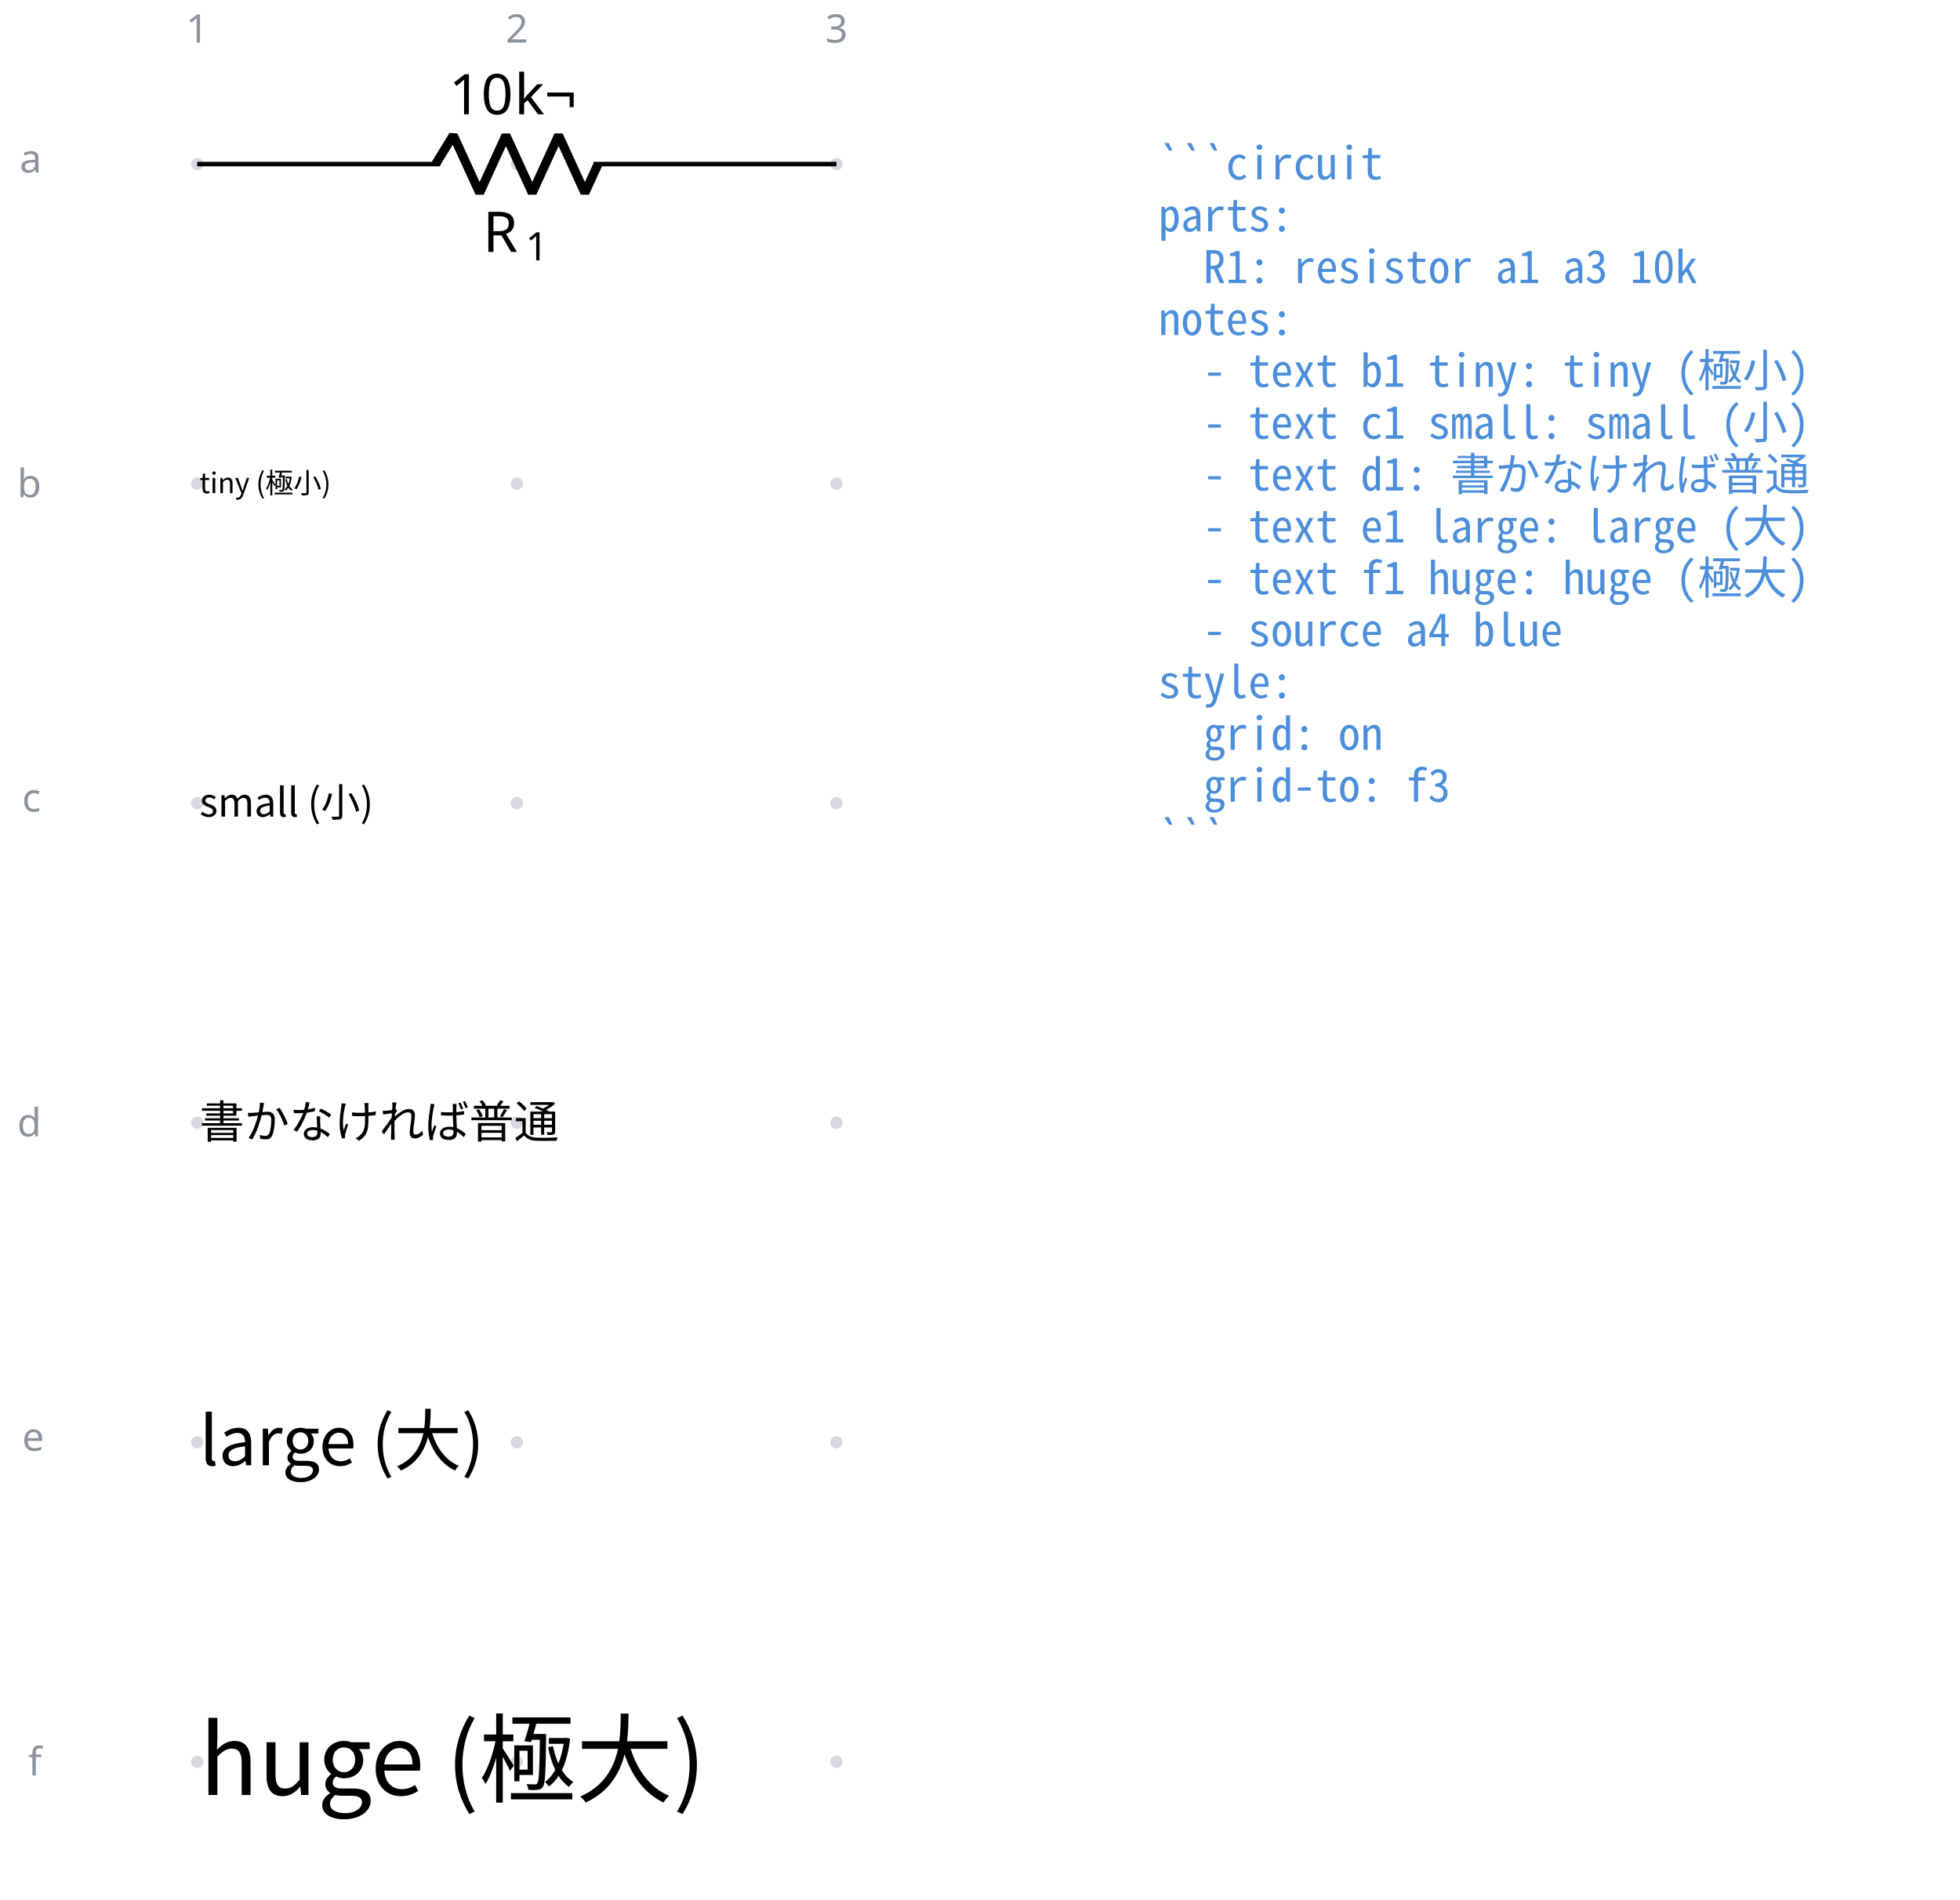
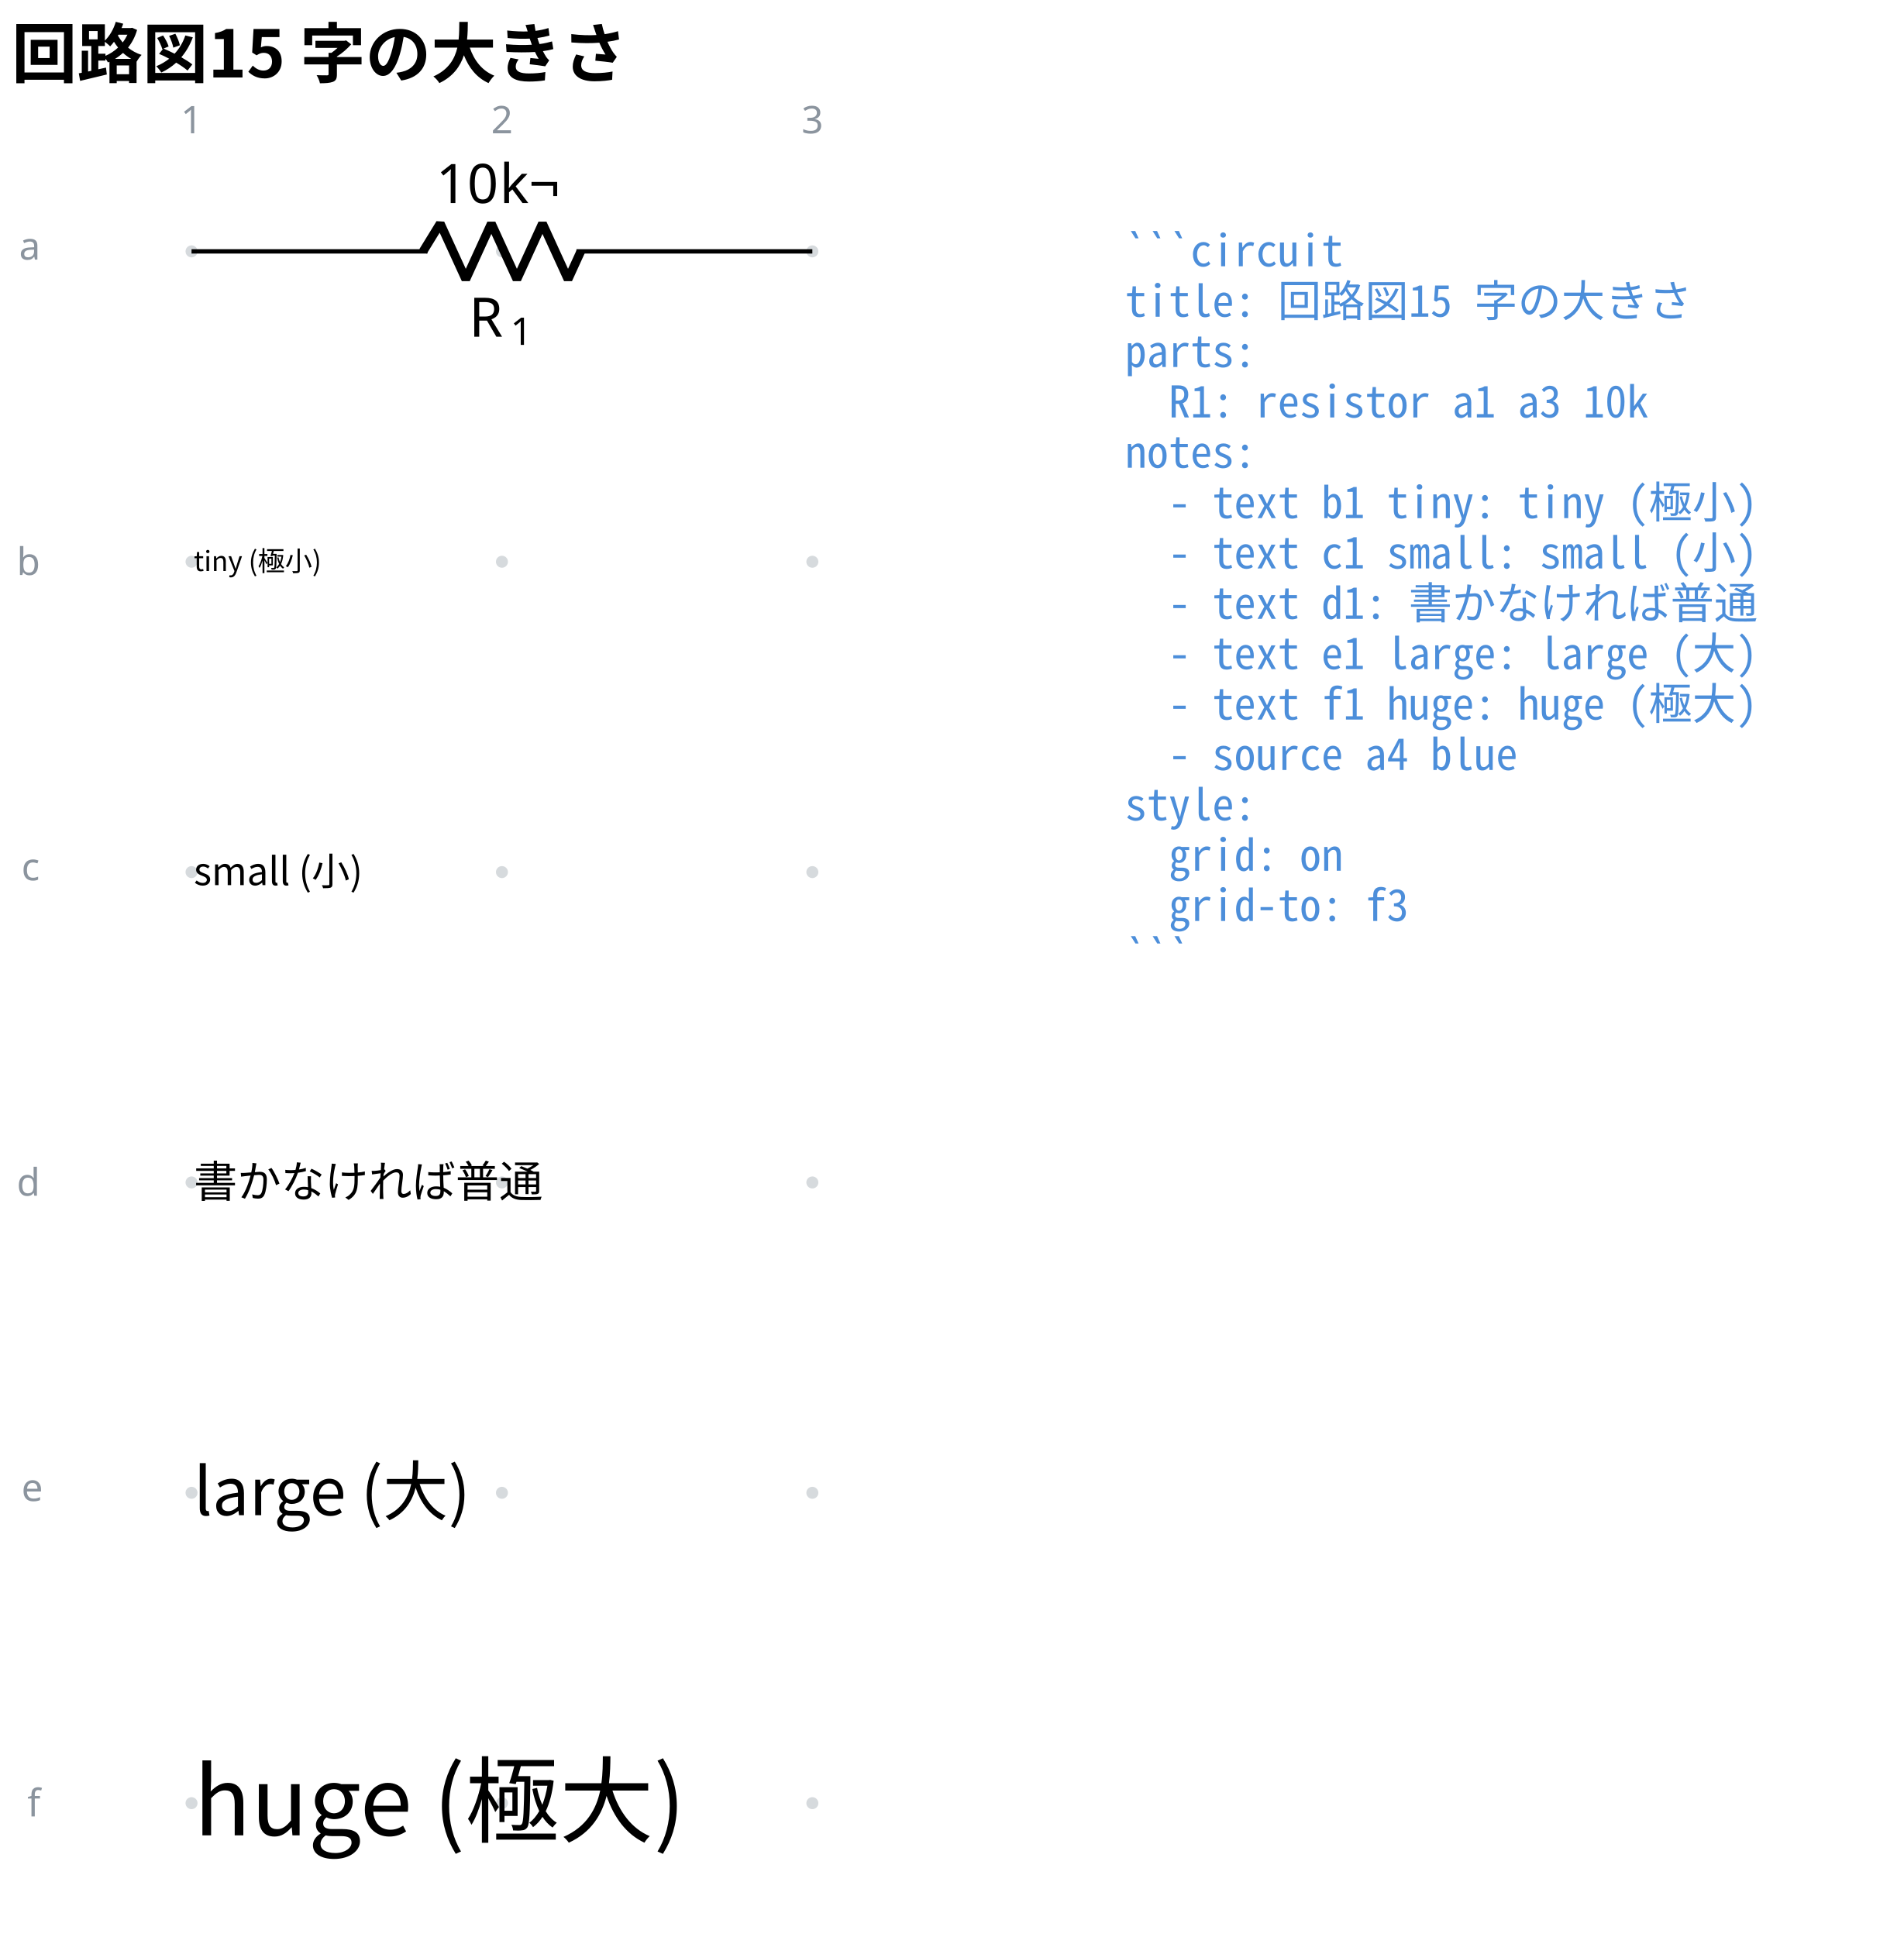
- <svg xmlns="http://www.w3.org/2000/svg" data-circuit-fence="0.1.0" fill="currentColor" width="465.281" height="451.048" viewBox="-72 -72 348.96 338.286">
+ <svg xmlns="http://www.w3.org/2000/svg" data-circuit-fence="0.1.0" fill="currentColor" width="465.281" height="473.545" viewBox="-72 -72 348.96 355.159">
  <g stroke="currentColor" stroke-miterlimit="10" stroke-width=".8">
-     <path fill="#8b949e" fill-opacity=".35" stroke="none" stroke-opacity=".35" d="M-35.787-42.781a1.1 1.1 0 1 0-2.2 0 1.1 1.1 0 0 0 2.2 0M-35.787 14.124a1.1 1.1 0 1 0-2.2 0 1.1 1.1 0 0 0 2.2 0M-35.787 71.03a1.1 1.1 0 1 0-2.2 0 1.1 1.1 0 0 0 2.2 0M-35.787 127.935a1.1 1.1 0 1 0-2.2 0 1.1 1.1 0 0 0 2.2 0M-35.787 184.84a1.1 1.1 0 1 0-2.2 0 1.1 1.1 0 0 0 2.2 0M-35.787 241.746a1.1 1.1 0 1 0-2.2 0 1.1 1.1 0 0 0 2.2 0M21.118-42.781a1.1 1.1 0 1 0-2.2 0 1.1 1.1 0 0 0 2.2 0M21.118 14.124a1.1 1.1 0 1 0-2.2 0 1.1 1.1 0 0 0 2.2 0M21.118 71.03a1.1 1.1 0 1 0-2.2 0 1.1 1.1 0 0 0 2.2 0M21.118 127.935a1.1 1.1 0 1 0-2.2 0 1.1 1.1 0 0 0 2.2 0M21.118 184.84a1.1 1.1 0 1 0-2.2 0 1.1 1.1 0 0 0 2.2 0M21.118 241.746a1.1 1.1 0 1 0-2.2 0 1.1 1.1 0 0 0 2.2 0M78.024-42.781a1.1 1.1 0 1 0-2.2 0 1.1 1.1 0 0 0 2.2 0M78.024 14.124a1.1 1.1 0 1 0-2.2 0 1.1 1.1 0 0 0 2.2 0M78.024 71.03a1.1 1.1 0 1 0-2.2 0 1.1 1.1 0 0 0 2.2 0M78.024 127.935a1.1 1.1 0 1 0-2.2 0 1.1 1.1 0 0 0 2.2 0M78.024 184.84a1.1 1.1 0 1 0-2.2 0 1.1 1.1 0 0 0 2.2 0M78.024 241.746a1.1 1.1 0 1 0-2.2 0 1.1 1.1 0 0 0 2.2 0m-1.1 0" />
+     <path fill="#8b949e" fill-opacity=".35" stroke="none" stroke-opacity=".35" d="M-35.787-25.909a1.1 1.1 0 1 0-2.2 0 1.1 1.1 0 0 0 2.2 0M-35.787 30.997a1.1 1.1 0 1 0-2.2 0 1.1 1.1 0 0 0 2.2 0M-35.787 87.902a1.1 1.1 0 1 0-2.2 0 1.1 1.1 0 0 0 2.2 0M-35.787 144.808a1.1 1.1 0 1 0-2.2 0 1.1 1.1 0 0 0 2.2 0M-35.787 201.713a1.1 1.1 0 1 0-2.2 0 1.1 1.1 0 0 0 2.2 0M-35.787 258.619a1.1 1.1 0 1 0-2.2 0 1.1 1.1 0 0 0 2.2 0M21.118-25.909a1.1 1.1 0 1 0-2.2 0 1.1 1.1 0 0 0 2.2 0M21.118 30.997a1.1 1.1 0 1 0-2.2 0 1.1 1.1 0 0 0 2.2 0M21.118 87.902a1.1 1.1 0 1 0-2.2 0 1.1 1.1 0 0 0 2.2 0M21.118 144.808a1.1 1.1 0 1 0-2.2 0 1.1 1.1 0 0 0 2.2 0M21.118 201.713a1.1 1.1 0 1 0-2.2 0 1.1 1.1 0 0 0 2.2 0M21.118 258.619a1.1 1.1 0 1 0-2.2 0 1.1 1.1 0 0 0 2.2 0M78.024-25.909a1.1 1.1 0 1 0-2.2 0 1.1 1.1 0 0 0 2.2 0M78.024 30.997a1.1 1.1 0 1 0-2.2 0 1.1 1.1 0 0 0 2.2 0M78.024 87.902a1.1 1.1 0 1 0-2.2 0 1.1 1.1 0 0 0 2.2 0M78.024 144.808a1.1 1.1 0 1 0-2.2 0 1.1 1.1 0 0 0 2.2 0M78.024 201.713a1.1 1.1 0 1 0-2.2 0 1.1 1.1 0 0 0 2.2 0M78.024 258.619a1.1 1.1 0 1 0-2.2 0 1.1 1.1 0 0 0 2.2 0m-1.1 0" />
    <g fill="#8b949e" stroke="#8b949e">
-       <text x="-36.887" y="-42.781" fill="#8b949e" stroke="none" font-family="cmr7" font-size="7" transform="translate(-1.993 -21.645)">1</text>
+       <text x="-36.887" y="-25.909" fill="#8b949e" stroke="none" font-family="cmr7" font-size="7" transform="translate(-1.993 -21.645)">1</text>
    </g>
    <g fill="#8b949e" stroke="#8b949e">
-       <text x="-36.887" y="-42.781" fill="#8b949e" stroke="none" font-family="cmr7" font-size="7" transform="translate(54.912 -21.645)">2</text>
+       <text x="-36.887" y="-25.909" fill="#8b949e" stroke="none" font-family="cmr7" font-size="7" transform="translate(54.912 -21.645)">2</text>
    </g>
    <g fill="#8b949e" stroke="#8b949e">
-       <text x="-36.887" y="-42.781" fill="#8b949e" stroke="none" font-family="cmr7" font-size="7" transform="translate(111.818 -21.645)">3</text>
+       <text x="-36.887" y="-25.909" fill="#8b949e" stroke="none" font-family="cmr7" font-size="7" transform="translate(111.818 -21.645)">3</text>
    </g>
    <g fill="#8b949e" stroke="#8b949e">
-       <text x="-36.887" y="-42.781" fill="#8b949e" stroke="none" font-family="cmr7" font-size="7" transform="translate(-31.62 1.507)">a</text>
+       <text x="-36.887" y="-25.909" fill="#8b949e" stroke="none" font-family="cmr7" font-size="7" transform="translate(-31.62 1.507)">a</text>
    </g>
    <g fill="#8b949e" stroke="#8b949e">
-       <text x="-36.887" y="-42.781" fill="#8b949e" stroke="none" font-family="cmr7" font-size="7" transform="translate(-32.05 59.336)">b</text>
+       <text x="-36.887" y="-25.909" fill="#8b949e" stroke="none" font-family="cmr7" font-size="7" transform="translate(-32.05 59.336)">b</text>
    </g>
    <g fill="#8b949e" stroke="#8b949e">
-       <text x="-36.887" y="-42.781" fill="#8b949e" stroke="none" font-family="cmr7" font-size="7" transform="translate(-31.189 115.318)">c</text>
+       <text x="-36.887" y="-25.909" fill="#8b949e" stroke="none" font-family="cmr7" font-size="7" transform="translate(-31.189 115.318)">c</text>
    </g>
    <g fill="#8b949e" stroke="#8b949e">
-       <text x="-36.887" y="-42.781" fill="#8b949e" stroke="none" font-family="cmr7" font-size="7" transform="translate(-32.05 173.147)">d</text>
+       <text x="-36.887" y="-25.909" fill="#8b949e" stroke="none" font-family="cmr7" font-size="7" transform="translate(-32.05 173.147)">d</text>
    </g>
    <g fill="#8b949e" stroke="#8b949e">
-       <text x="-36.887" y="-42.781" fill="#8b949e" stroke="none" font-family="cmr7" font-size="7" transform="translate(-31.189 229.129)">e</text>
+       <text x="-36.887" y="-25.909" fill="#8b949e" stroke="none" font-family="cmr7" font-size="7" transform="translate(-31.189 229.129)">e</text>
    </g>
    <g fill="#8b949e" stroke="#8b949e">
-       <text x="-36.887" y="-42.781" fill="#8b949e" stroke="none" font-family="cmr7" font-size="7" transform="translate(-30.112 286.958)">f</text>
+       <text x="-36.887" y="-25.909" fill="#8b949e" stroke="none" font-family="cmr7" font-size="7" transform="translate(-30.112 286.958)">f</text>
    </g>
-     <path fill="none" d="M-36.887-42.781h.4m-.4 0H6.36m27.315 0h43.248m-.4 0h.4" />
+     <path fill="none" d="M-36.887-25.909h.4m-.4 0H6.36m27.315 0h43.248m-.4 0h.4" />
    <g stroke-linejoin="bevel" stroke-width="1.6">
-       <path fill="none" d="m5.561-42.781 3.143-5.122L13.39-37.66l4.685-10.243 4.686 10.243 4.686-10.243 4.686 10.243 2.343-5.121" />
+       <path fill="none" d="m5.561-25.909 3.143-5.121 4.686 10.243 4.685-10.243 4.686 10.243 4.686-10.243 4.686 10.243 2.343-5.122" />
    </g>
    <g stroke="none">
-       <text x="-36.887" y="-42.781" font-family="cmmi10" font-size="10" transform="translate(50.866 15.648)">R</text>
-       <text x="-29.294" y="-41.281" font-family="cmr7" font-size="7" transform="translate(50.866 15.648)">1</text>
+       <text x="-36.887" y="-25.909" font-family="cmmi10" font-size="10" transform="translate(50.866 15.648)">R</text>
+       <text x="-29.294" y="-24.409" font-family="cmr7" font-size="7" transform="translate(50.866 15.648)">1</text>
    </g>
    <g stroke="none" font-family="cmr10" font-size="10">
-       <text x="-36.887" y="-42.781" transform="translate(44.822 -8.863)">10</text>
-       <text x="-25.221" y="-42.781" transform="translate(44.822 -8.863)">k¬</text>
+       <text x="-36.887" y="-25.909" transform="translate(44.822 -8.863)">10</text>
+       <text x="-25.221" y="-25.909" transform="translate(44.822 -8.863)">k¬</text>
    </g>
    <g>
-       <text x="-36.887" y="-42.781" fill="currentColor" stroke="none" font-family="'Noto Sans CJK JP','Noto Sans JP','Hiragino Sans','Yu Gothic',sans-serif" font-size="5" transform="translate(.4 58.605)">tiny (極小)</text>
+       <text x="-36.887" y="-25.909" fill="currentColor" stroke="none" font-family="'Noto Sans CJK JP','Noto Sans JP','Hiragino Sans','Yu Gothic',sans-serif" font-size="5" transform="translate(.4 58.605)">tiny (極小)</text>
    </g>
    <g>
-       <text x="-36.887" y="-42.781" fill="currentColor" stroke="none" font-family="'Noto Sans CJK JP','Noto Sans JP','Hiragino Sans','Yu Gothic',sans-serif" font-size="7" transform="translate(.4 116.203)">small (小)</text>
+       <text x="-36.887" y="-25.909" fill="currentColor" stroke="none" font-family="'Noto Sans CJK JP','Noto Sans JP','Hiragino Sans','Yu Gothic',sans-serif" font-size="7" transform="translate(.4 116.203)">small (小)</text>
    </g>
    <g>
-       <text x="-36.887" y="-42.781" fill="currentColor" stroke="none" font-family="'Noto Sans CJK JP','Noto Sans JP','Hiragino Sans','Yu Gothic',sans-serif" font-size="8" transform="translate(.4 173.45)">書かなければ普通</text>
+       <text x="-36.887" y="-25.909" fill="currentColor" stroke="none" font-family="'Noto Sans CJK JP','Noto Sans JP','Hiragino Sans','Yu Gothic',sans-serif" font-size="8" transform="translate(.4 173.45)">書かなければ普通</text>
    </g>
    <g>
-       <text x="-36.887" y="-42.781" fill="currentColor" stroke="none" font-family="'Noto Sans CJK JP','Noto Sans JP','Hiragino Sans','Yu Gothic',sans-serif" font-size="12" transform="translate(.4 231.722)">large (大)</text>
+       <text x="-36.887" y="-25.909" fill="currentColor" stroke="none" font-family="'Noto Sans CJK JP','Noto Sans JP','Hiragino Sans','Yu Gothic',sans-serif" font-size="12" transform="translate(.4 231.722)">large (大)</text>
    </g>
    <g>
-       <text x="-36.887" y="-42.781" fill="currentColor" stroke="none" font-family="'Noto Sans CJK JP','Noto Sans JP','Hiragino Sans','Yu Gothic',sans-serif" font-size="17.28" transform="translate(.4 290.43)">huge (極大)</text>
+       <text x="-36.887" y="-25.909" fill="currentColor" stroke="none" font-family="'Noto Sans CJK JP','Noto Sans JP','Hiragino Sans','Yu Gothic',sans-serif" font-size="17.28" transform="translate(.4 290.43)">huge (極大)</text>
    </g>
    <g>
-       <text x="-36.887" y="-42.781" fill="#4c8eda" stroke="none" font-family="'Noto Sans Mono CJK JP',ui-monospace,'SFMono-Regular',Consolas,'Liberation Mono',monospace" font-size="8" transform="translate(171.116 2.733)" xml:space="preserve">```circuit</text>
+       <text x="-36.887" y="-25.909" fill="#4c8eda" stroke="none" font-family="'Noto Sans Mono CJK JP',ui-monospace,'SFMono-Regular',Consolas,'Liberation Mono',monospace" font-size="8" transform="translate(171.116 2.733)" xml:space="preserve">```circuit</text>
    </g>
    <g>
-       <text x="-36.887" y="-42.781" fill="#4c8eda" stroke="none" font-family="'Noto Sans Mono CJK JP',ui-monospace,'SFMono-Regular',Consolas,'Liberation Mono',monospace" font-size="8" transform="translate(171.116 11.98)" xml:space="preserve">parts:</text>
+       <text x="-36.887" y="-25.909" fill="#4c8eda" stroke="none" font-family="'Noto Sans Mono CJK JP',ui-monospace,'SFMono-Regular',Consolas,'Liberation Mono',monospace" font-size="8" transform="translate(171.116 11.98)" xml:space="preserve">title: 回路図15 字の大きさ</text>
    </g>
    <g>
-       <text x="-36.887" y="-42.781" fill="#4c8eda" stroke="none" font-family="'Noto Sans Mono CJK JP',ui-monospace,'SFMono-Regular',Consolas,'Liberation Mono',monospace" font-size="8" transform="translate(171.116 21.2)" xml:space="preserve">  R1: resistor a1 a3 10k</text>
+       <text x="-36.887" y="-25.909" fill="#4c8eda" stroke="none" font-family="'Noto Sans Mono CJK JP',ui-monospace,'SFMono-Regular',Consolas,'Liberation Mono',monospace" font-size="8" transform="translate(171.116 21.2)" xml:space="preserve">parts:</text>
    </g>
    <g>
-       <text x="-36.887" y="-42.781" fill="#4c8eda" stroke="none" font-family="'Noto Sans Mono CJK JP',ui-monospace,'SFMono-Regular',Consolas,'Liberation Mono',monospace" font-size="8" transform="translate(171.116 30.446)" xml:space="preserve">notes:</text>
+       <text x="-36.887" y="-25.909" fill="#4c8eda" stroke="none" font-family="'Noto Sans Mono CJK JP',ui-monospace,'SFMono-Regular',Consolas,'Liberation Mono',monospace" font-size="8" transform="translate(171.116 30.446)" xml:space="preserve">  R1: resistor a1 a3 10k</text>
    </g>
    <g>
-       <text x="-36.887" y="-42.781" fill="#4c8eda" stroke="none" font-family="'Noto Sans Mono CJK JP',ui-monospace,'SFMono-Regular',Consolas,'Liberation Mono',monospace" font-size="8" transform="translate(171.116 39.665)" xml:space="preserve">  - text b1 tiny: tiny (極小)</text>
+       <text x="-36.887" y="-25.909" fill="#4c8eda" stroke="none" font-family="'Noto Sans Mono CJK JP',ui-monospace,'SFMono-Regular',Consolas,'Liberation Mono',monospace" font-size="8" transform="translate(171.116 39.665)" xml:space="preserve">notes:</text>
    </g>
    <g>
-       <text x="-36.887" y="-42.781" fill="#4c8eda" stroke="none" font-family="'Noto Sans Mono CJK JP',ui-monospace,'SFMono-Regular',Consolas,'Liberation Mono',monospace" font-size="8" transform="translate(171.116 48.912)" xml:space="preserve">  - text c1 small: small (小)</text>
+       <text x="-36.887" y="-25.909" fill="#4c8eda" stroke="none" font-family="'Noto Sans Mono CJK JP',ui-monospace,'SFMono-Regular',Consolas,'Liberation Mono',monospace" font-size="8" transform="translate(171.116 48.912)" xml:space="preserve">  - text b1 tiny: tiny (極小)</text>
    </g>
    <g>
-       <text x="-36.887" y="-42.781" fill="#4c8eda" stroke="none" font-family="'Noto Sans Mono CJK JP',ui-monospace,'SFMono-Regular',Consolas,'Liberation Mono',monospace" font-size="8" transform="translate(171.116 58.131)" xml:space="preserve">  - text d1: 書かなければ普通</text>
+       <text x="-36.887" y="-25.909" fill="#4c8eda" stroke="none" font-family="'Noto Sans Mono CJK JP',ui-monospace,'SFMono-Regular',Consolas,'Liberation Mono',monospace" font-size="8" transform="translate(171.116 58.131)" xml:space="preserve">  - text c1 small: small (小)</text>
    </g>
    <g>
-       <text x="-36.887" y="-42.781" fill="#4c8eda" stroke="none" font-family="'Noto Sans Mono CJK JP',ui-monospace,'SFMono-Regular',Consolas,'Liberation Mono',monospace" font-size="8" transform="translate(171.116 67.378)" xml:space="preserve">  - text e1 large: large (大)</text>
+       <text x="-36.887" y="-25.909" fill="#4c8eda" stroke="none" font-family="'Noto Sans Mono CJK JP',ui-monospace,'SFMono-Regular',Consolas,'Liberation Mono',monospace" font-size="8" transform="translate(171.116 67.378)" xml:space="preserve">  - text d1: 書かなければ普通</text>
    </g>
    <g>
-       <text x="-36.887" y="-42.781" fill="#4c8eda" stroke="none" font-family="'Noto Sans Mono CJK JP',ui-monospace,'SFMono-Regular',Consolas,'Liberation Mono',monospace" font-size="8" transform="translate(171.116 76.596)" xml:space="preserve">  - text f1 huge: huge (極大)</text>
+       <text x="-36.887" y="-25.909" fill="#4c8eda" stroke="none" font-family="'Noto Sans Mono CJK JP',ui-monospace,'SFMono-Regular',Consolas,'Liberation Mono',monospace" font-size="8" transform="translate(171.116 76.596)" xml:space="preserve">  - text e1 large: large (大)</text>
    </g>
    <g>
-       <text x="-36.887" y="-42.781" fill="#4c8eda" stroke="none" font-family="'Noto Sans Mono CJK JP',ui-monospace,'SFMono-Regular',Consolas,'Liberation Mono',monospace" font-size="8" transform="translate(171.116 85.844)" xml:space="preserve">  - source a4 blue</text>
+       <text x="-36.887" y="-25.909" fill="#4c8eda" stroke="none" font-family="'Noto Sans Mono CJK JP',ui-monospace,'SFMono-Regular',Consolas,'Liberation Mono',monospace" font-size="8" transform="translate(171.116 85.844)" xml:space="preserve">  - text f1 huge: huge (極大)</text>
    </g>
    <g>
-       <text x="-36.887" y="-42.781" fill="#4c8eda" stroke="none" font-family="'Noto Sans Mono CJK JP',ui-monospace,'SFMono-Regular',Consolas,'Liberation Mono',monospace" font-size="8" transform="translate(171.116 95.091)" xml:space="preserve">style:</text>
+       <text x="-36.887" y="-25.909" fill="#4c8eda" stroke="none" font-family="'Noto Sans Mono CJK JP',ui-monospace,'SFMono-Regular',Consolas,'Liberation Mono',monospace" font-size="8" transform="translate(171.116 95.091)" xml:space="preserve">  - source a4 blue</text>
    </g>
    <g>
-       <text x="-36.887" y="-42.781" fill="#4c8eda" stroke="none" font-family="'Noto Sans Mono CJK JP',ui-monospace,'SFMono-Regular',Consolas,'Liberation Mono',monospace" font-size="8" transform="translate(171.116 104.31)" xml:space="preserve">  grid: on</text>
+       <text x="-36.887" y="-25.909" fill="#4c8eda" stroke="none" font-family="'Noto Sans Mono CJK JP',ui-monospace,'SFMono-Regular',Consolas,'Liberation Mono',monospace" font-size="8" transform="translate(171.116 104.31)" xml:space="preserve">style:</text>
    </g>
    <g>
-       <text x="-36.887" y="-42.781" fill="#4c8eda" stroke="none" font-family="'Noto Sans Mono CJK JP',ui-monospace,'SFMono-Regular',Consolas,'Liberation Mono',monospace" font-size="8" transform="translate(171.116 113.557)" xml:space="preserve">  grid-to: f3</text>
+       <text x="-36.887" y="-25.909" fill="#4c8eda" stroke="none" font-family="'Noto Sans Mono CJK JP',ui-monospace,'SFMono-Regular',Consolas,'Liberation Mono',monospace" font-size="8" transform="translate(171.116 113.557)" xml:space="preserve">  grid: on</text>
    </g>
    <g>
-       <text x="-36.887" y="-42.781" fill="#4c8eda" stroke="none" font-family="'Noto Sans Mono CJK JP',ui-monospace,'SFMono-Regular',Consolas,'Liberation Mono',monospace" font-size="8" transform="translate(171.116 122.775)" xml:space="preserve">```</text>
+       <text x="-36.887" y="-25.909" fill="#4c8eda" stroke="none" font-family="'Noto Sans Mono CJK JP',ui-monospace,'SFMono-Regular',Consolas,'Liberation Mono',monospace" font-size="8" transform="translate(171.116 122.775)" xml:space="preserve">  grid-to: f3</text>
+     </g>
+     <g>
+       <text x="-36.887" y="-25.909" fill="#4c8eda" stroke="none" font-family="'Noto Sans Mono CJK JP',ui-monospace,'SFMono-Regular',Consolas,'Liberation Mono',monospace" font-size="8" transform="translate(171.116 132.023)" xml:space="preserve">```</text>
+     </g>
+     <g>
+       <text x="-36.887" y="-25.909" fill="currentColor" stroke="none" font-family="'Noto Sans CJK JP','Noto Sans JP','Hiragino Sans','Yu Gothic',sans-serif" font-size="12" transform="translate(-32.983 -31.889)" font-weight="bold">回路図15 字の大きさ</text>
    </g>
  </g>
</svg>
